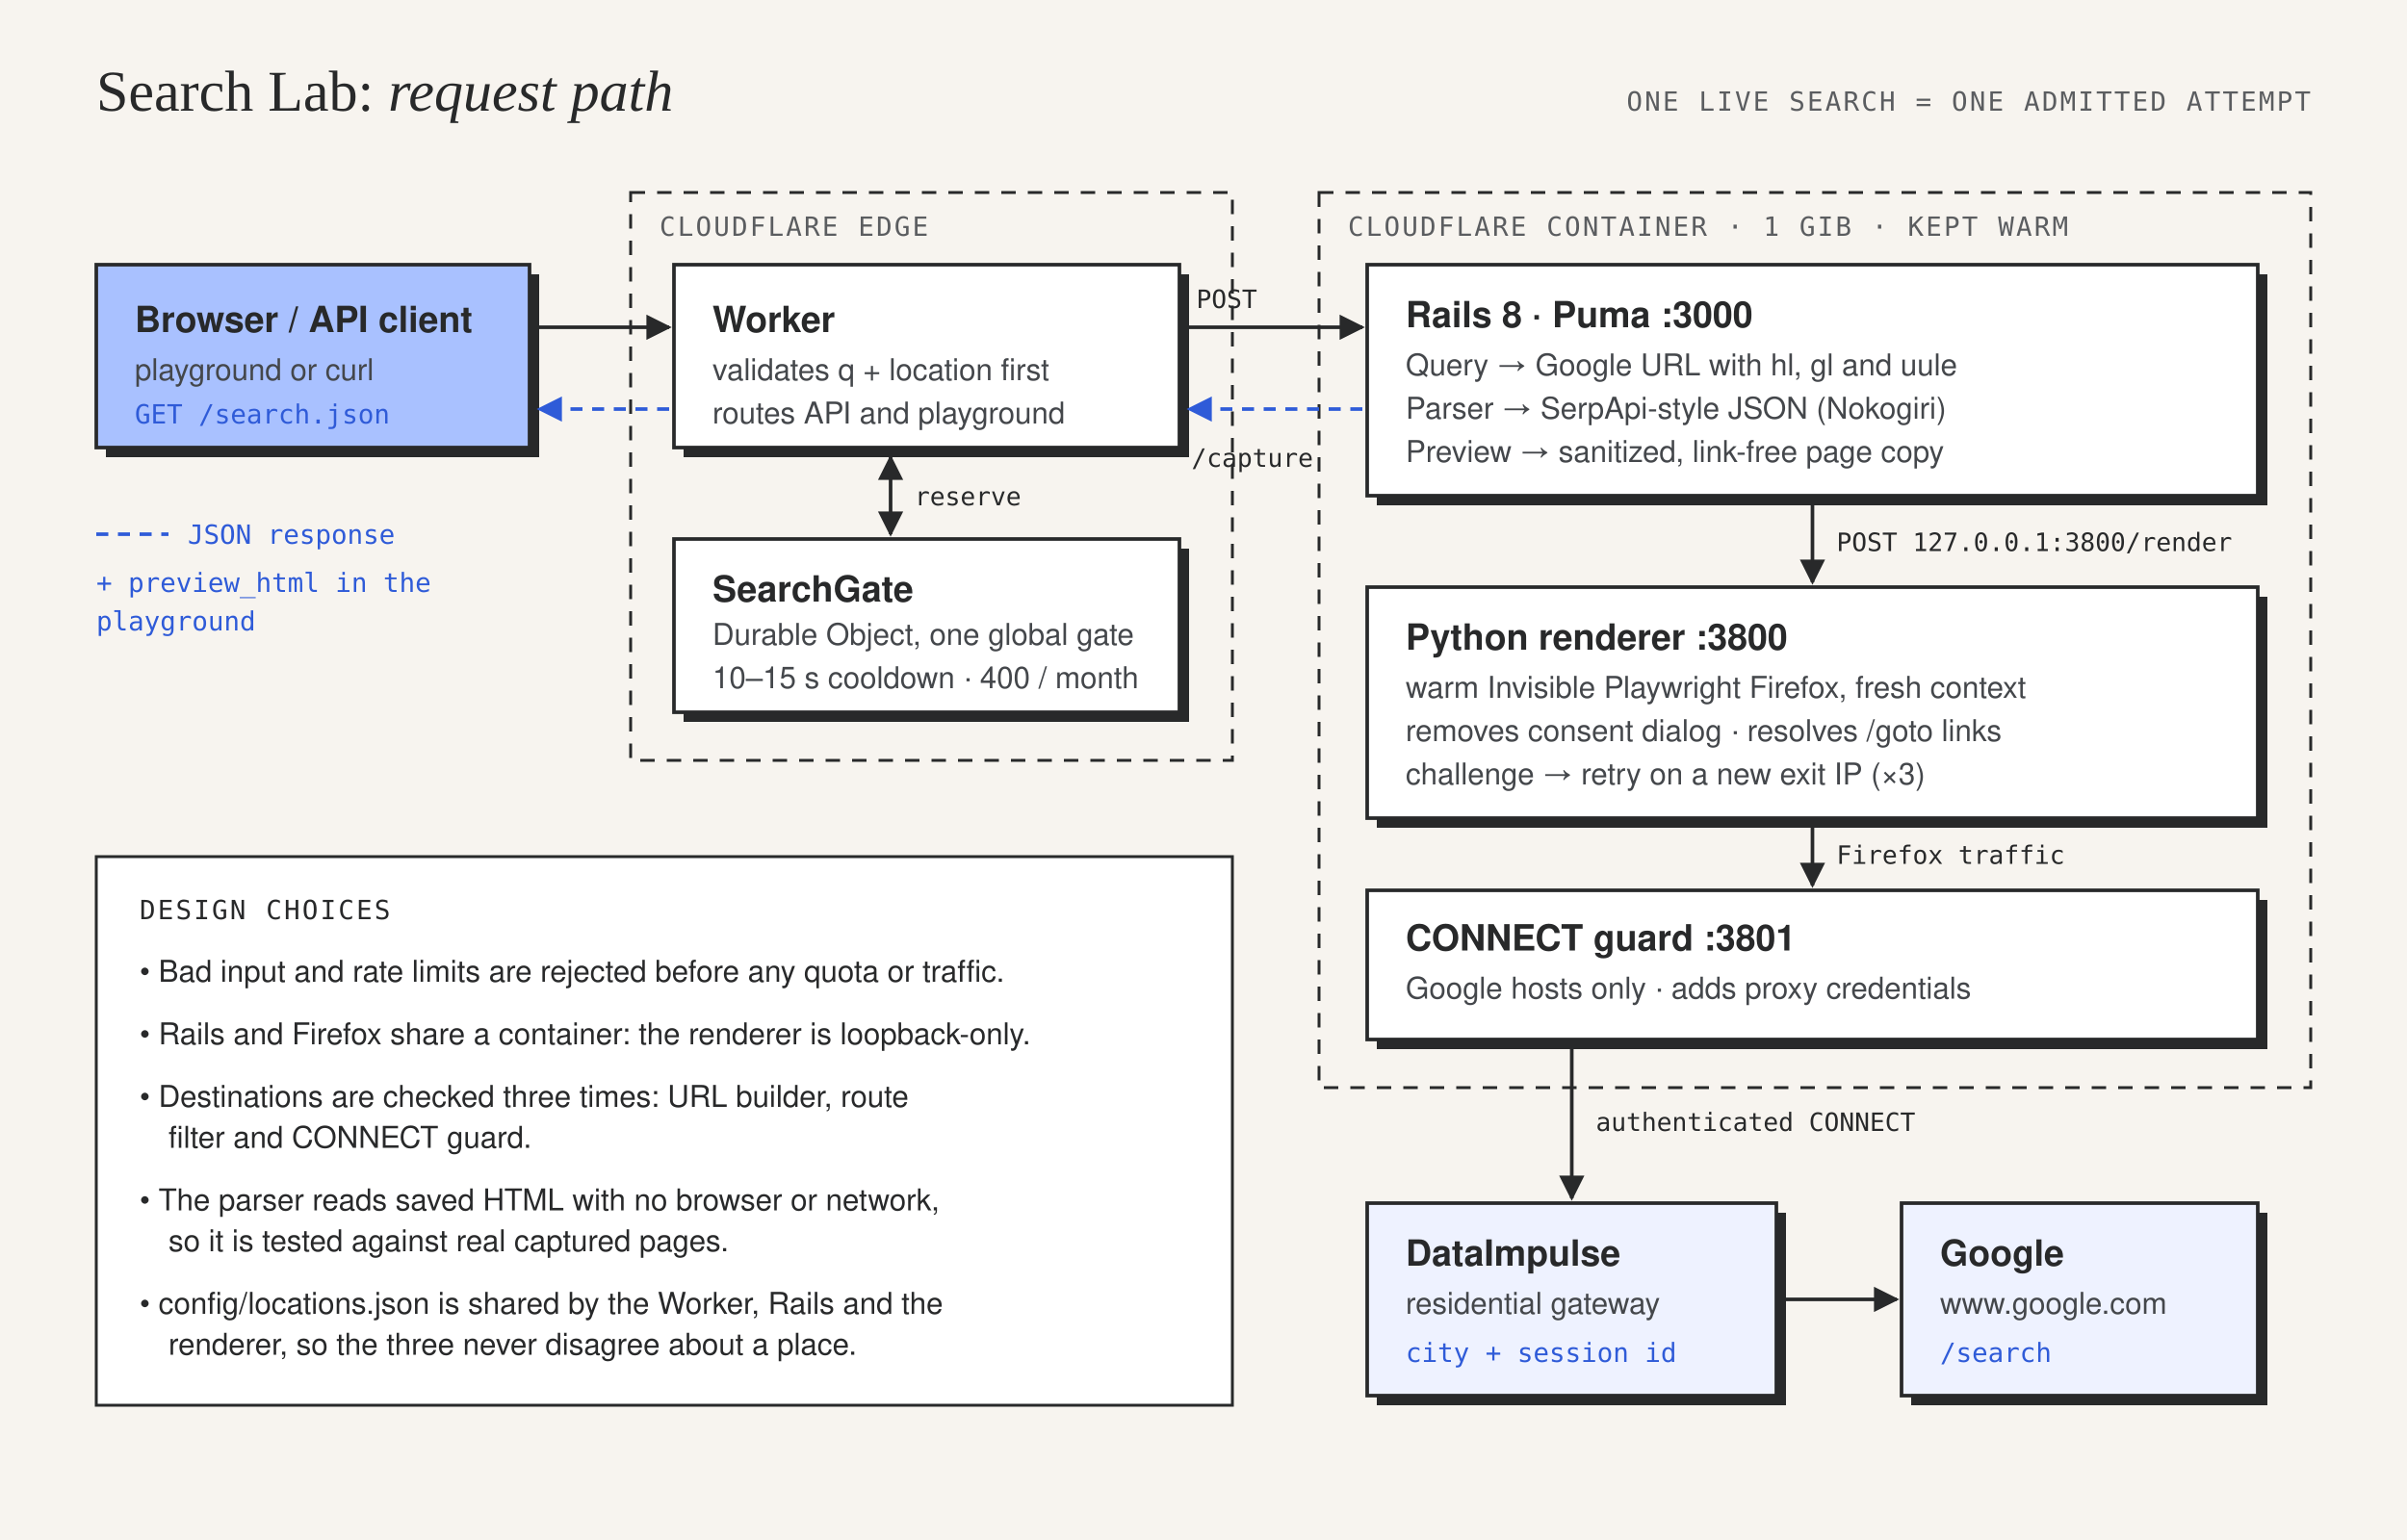
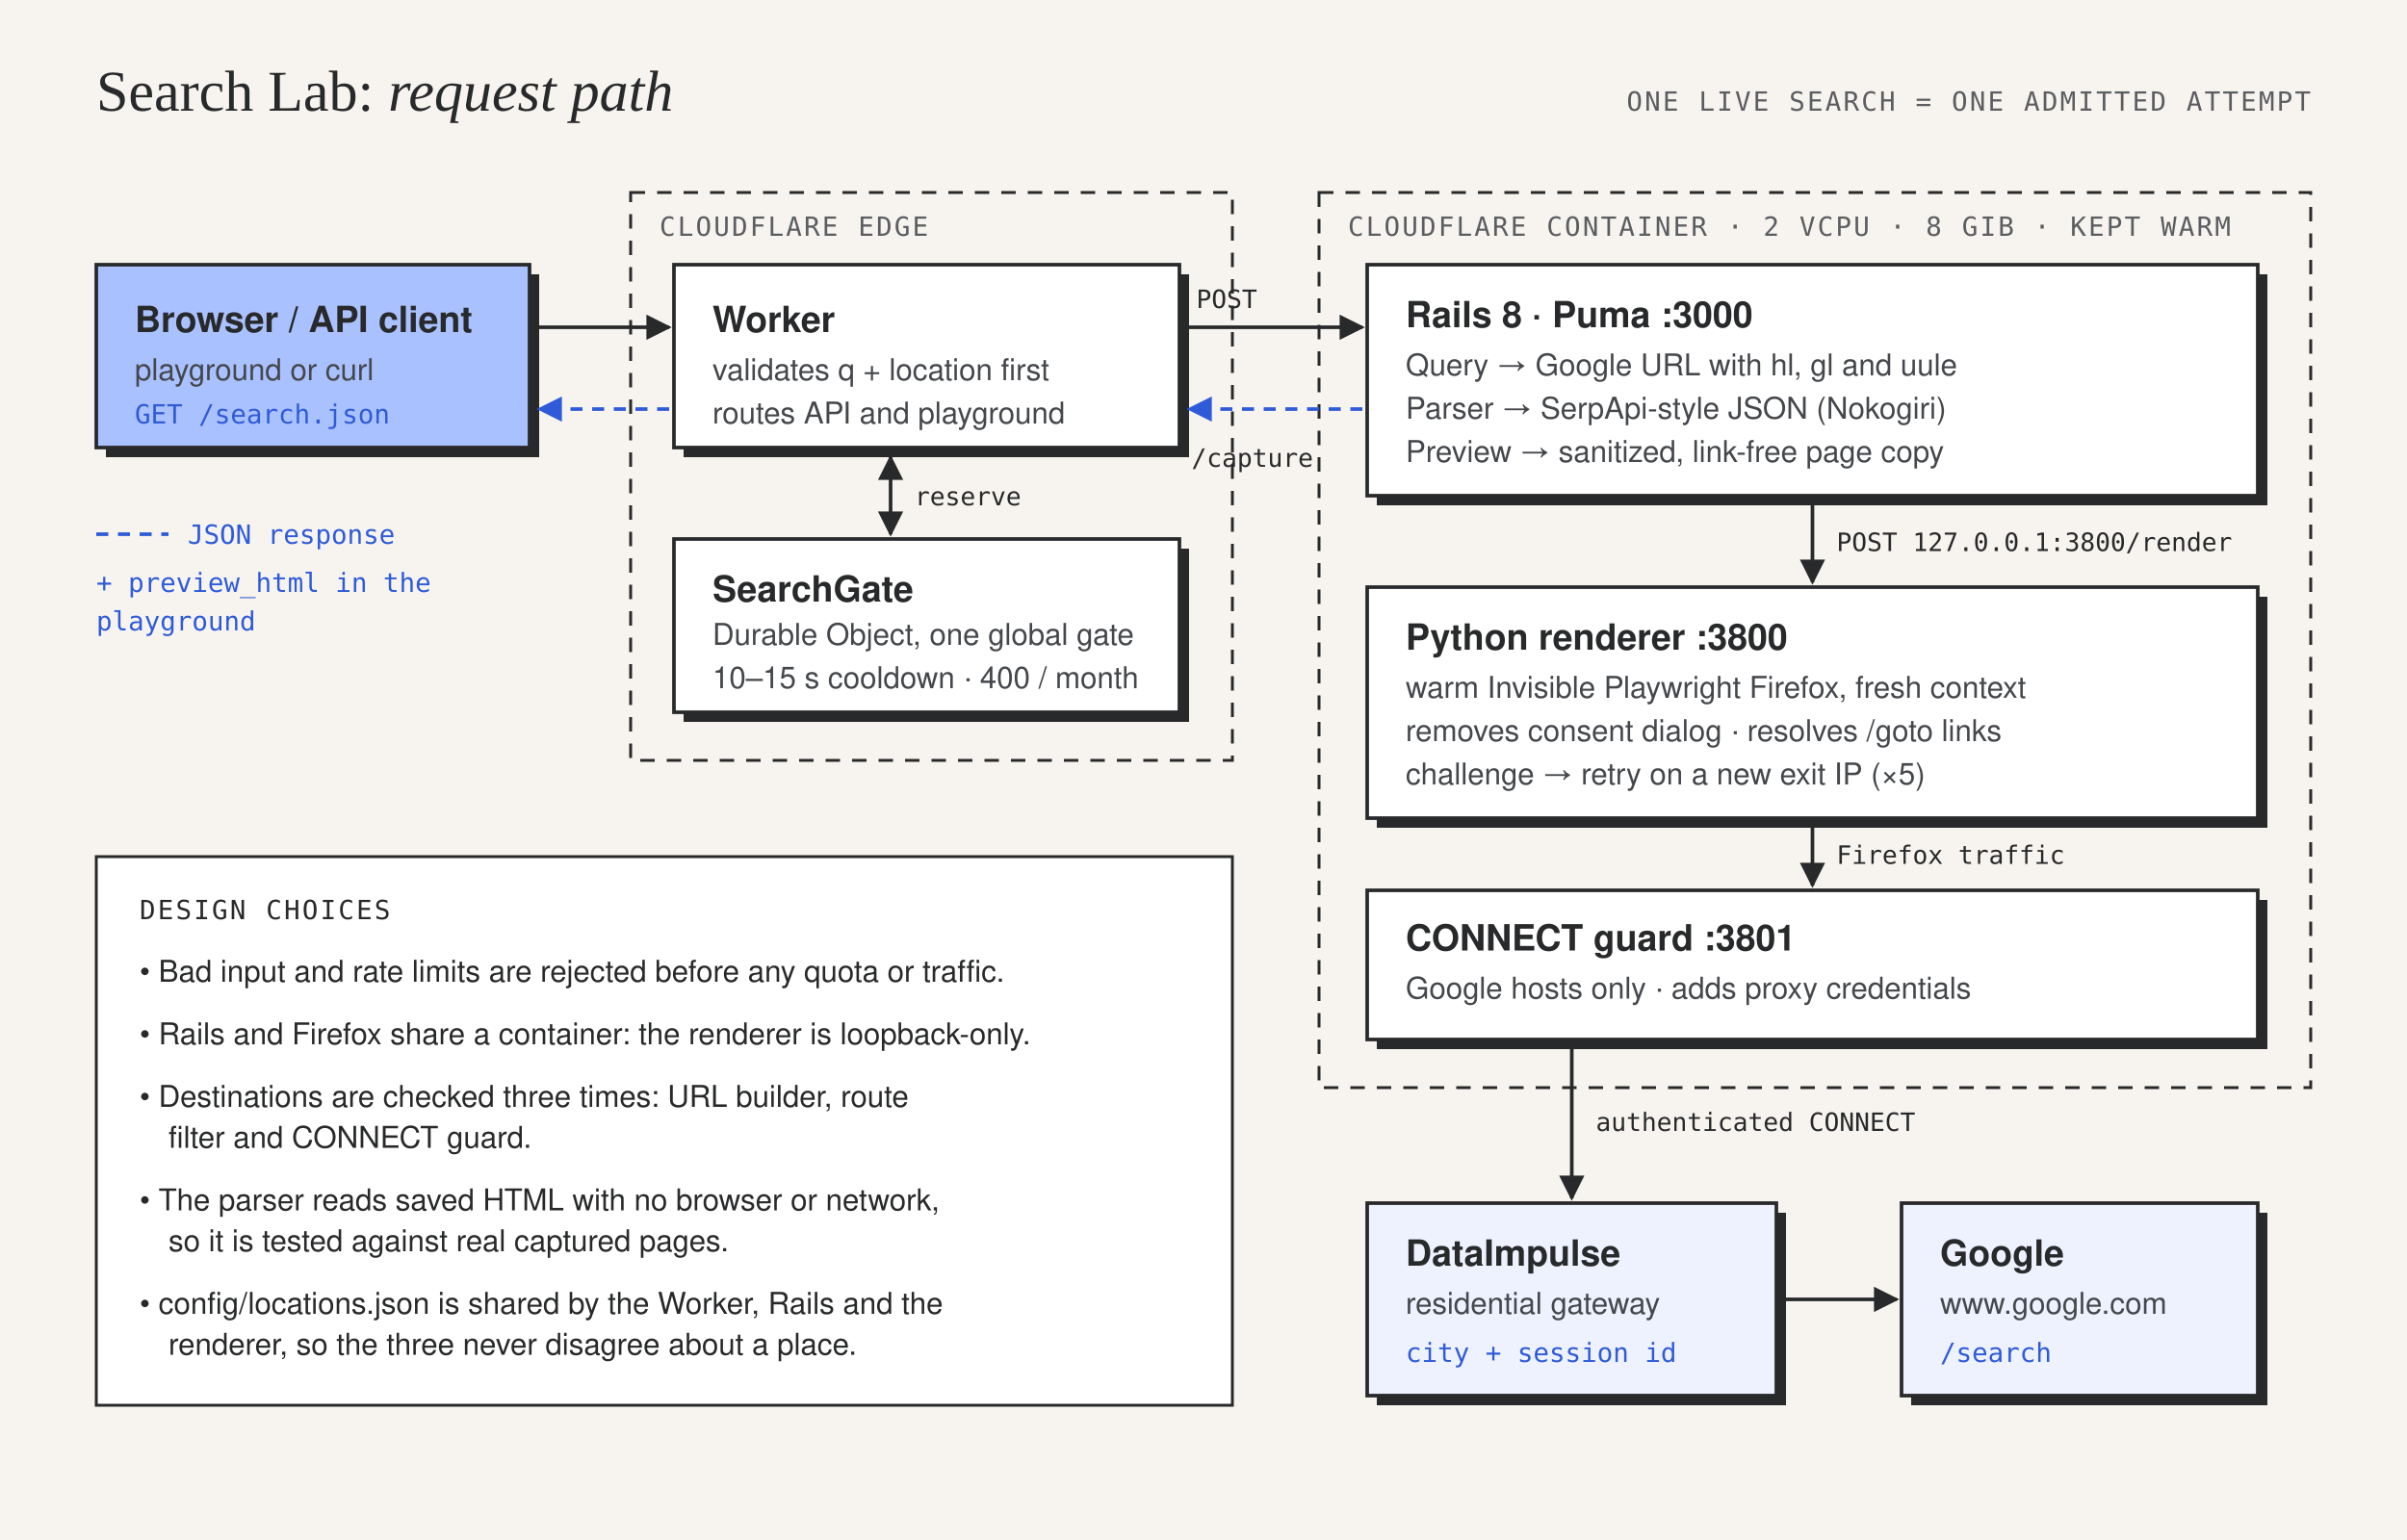
<svg xmlns="http://www.w3.org/2000/svg" viewBox="0 0 1000 640" width="1000" height="640" font-family="-apple-system, BlinkMacSystemFont, 'Segoe UI', Helvetica, Arial, sans-serif">
  <defs>
    <marker id="arrow" viewBox="0 0 10 10" refX="9" refY="5" markerWidth="7" markerHeight="7" orient="auto-start-reverse">
      <path d="M0 0 L10 5 L0 10 z" fill="#28292a" />
    </marker>
    <marker id="arrow-blue" viewBox="0 0 10 10" refX="9" refY="5" markerWidth="7" markerHeight="7" orient="auto-start-reverse">
      <path d="M0 0 L10 5 L0 10 z" fill="#2f5bd8" />
    </marker>
    <style>
      .box { fill: #ffffff; stroke: #28292a; stroke-width: 1.5; }
      .shadow { fill: #28292a; }
      .group { fill: none; stroke: #28292a; stroke-width: 1.2; stroke-dasharray: 6 5; }
      .group-label { font-family: 'IBM Plex Mono', SFMono-Regular, Menlo, Consolas, monospace; font-size: 11px; letter-spacing: 0.08em; fill: #5b5d60; }
      .name { font-size: 15px; font-weight: 600; fill: #28292a; }
      .detail { font-size: 12.5px; fill: #44474b; }
      .mono { font-family: 'IBM Plex Mono', SFMono-Regular, Menlo, Consolas, monospace; font-size: 11px; fill: #2f5bd8; }
      .edge { font-family: 'IBM Plex Mono', SFMono-Regular, Menlo, Consolas, monospace; font-size: 10.5px; fill: #28292a; }
      .line { stroke: #28292a; stroke-width: 1.5; fill: none; }
      .line-blue { stroke: #2f5bd8; stroke-width: 1.5; fill: none; stroke-dasharray: 5 4; }
      .accent { fill: #a9c1ff; stroke: #28292a; stroke-width: 1.5; }
      .external { fill: #eef2ff; stroke: #28292a; stroke-width: 1.5; }
      .title { font-family: Georgia, 'Times New Roman', serif; font-size: 24px; fill: #28292a; }
      .note-head { font-family: 'IBM Plex Mono', SFMono-Regular, Menlo, Consolas, monospace; font-size: 11px; letter-spacing: 0.08em; fill: #28292a; }
      .note { font-size: 12.5px; fill: #28292a; }
    </style>
  </defs>
  <rect width="1000" height="640" fill="#f7f4ef" />
  <text x="40" y="46" class="title">Search Lab: <tspan font-style="italic">request path</tspan>
  </text>
  <text x="960" y="46" text-anchor="end" class="group-label">ONE LIVE SEARCH = ONE ADMITTED ATTEMPT</text>
  <rect x="44" y="114" width="180" height="76" class="shadow" />
  <rect x="40" y="110" width="180" height="76" class="accent" />
  <text x="56" y="138" class="name">Browser / API client</text>
  <text x="56" y="158" class="detail">playground or curl</text>
  <text x="56" y="176" class="mono">GET /search.json</text>
  <rect x="262" y="80" width="250" height="236" class="group" />
  <text x="274" y="98" class="group-label">CLOUDFLARE EDGE</text>
  <rect x="284" y="114" width="210" height="76" class="shadow" />
  <rect x="280" y="110" width="210" height="76" class="box" />
  <text x="296" y="138" class="name">Worker</text>
  <text x="296" y="158" class="detail">validates q + location first</text>
  <text x="296" y="176" class="detail">routes API and playground</text>
  <rect x="284" y="228" width="210" height="72" class="shadow" />
  <rect x="280" y="224" width="210" height="72" class="box" />
  <text x="296" y="250" class="name">SearchGate</text>
  <text x="296" y="268" class="detail">Durable Object, one global gate</text>
  <text x="296" y="286" class="detail">10–15 s cooldown · 400 / month</text>
  <line x1="370" y1="190" x2="370" y2="222" class="line" marker-end="url(#arrow)" marker-start="url(#arrow)" />
  <text x="380" y="210" class="edge">reserve</text>
  <line x1="222" y1="136" x2="278" y2="136" class="line" marker-end="url(#arrow)" />
  <line x1="278" y1="170" x2="224" y2="170" class="line-blue" marker-end="url(#arrow-blue)" />
  <rect x="548" y="80" width="412" height="372" class="group" />
-   <text x="560" y="98" class="group-label">CLOUDFLARE CONTAINER · 1 GIB · KEPT WARM</text>
+   <text x="560" y="98" class="group-label">CLOUDFLARE CONTAINER · 2 VCPU · 8 GIB · KEPT WARM</text>
  <rect x="572" y="114" width="370" height="96" class="shadow" />
  <rect x="568" y="110" width="370" height="96" class="box" />
  <text x="584" y="136" class="name">Rails 8 · Puma :3000</text>
  <text x="584" y="156" class="detail">Query → Google URL with hl, gl and uule</text>
  <text x="584" y="174" class="detail">Parser → SerpApi-style JSON (Nokogiri)</text>
  <text x="584" y="192" class="detail">Preview → sanitized, link-free page copy</text>
  <rect x="572" y="248" width="370" height="96" class="shadow" />
  <rect x="568" y="244" width="370" height="96" class="box" />
  <text x="584" y="270" class="name">Python renderer :3800</text>
  <text x="584" y="290" class="detail">warm Invisible Playwright Firefox, fresh context</text>
  <text x="584" y="308" class="detail">removes consent dialog · resolves /goto links</text>
-   <text x="584" y="326" class="detail">challenge → retry on a new exit IP (×3)</text>
+   <text x="584" y="326" class="detail">challenge → retry on a new exit IP (×5)</text>
  <rect x="572" y="374" width="370" height="62" class="shadow" />
  <rect x="568" y="370" width="370" height="62" class="box" />
  <text x="584" y="395" class="name">CONNECT guard :3801</text>
  <text x="584" y="415" class="detail">Google hosts only · adds proxy credentials</text>
  <line x1="492" y1="136" x2="566" y2="136" class="line" marker-end="url(#arrow)" />
  <line x1="566" y1="170" x2="494" y2="170" class="line-blue" marker-end="url(#arrow-blue)" />
  <text x="497" y="128" class="edge">POST</text>
  <text x="495" y="194" class="edge" font-size="9.5">/capture</text>
  <line x1="753" y1="206" x2="753" y2="242" class="line" marker-end="url(#arrow)" />
  <text x="763" y="229" class="edge">POST 127.0.0.1:3800/render</text>
  <line x1="753" y1="340" x2="753" y2="368" class="line" marker-end="url(#arrow)" />
  <text x="763" y="359" class="edge">Firefox traffic</text>
  <rect x="572" y="504" width="170" height="80" class="shadow" />
  <rect x="568" y="500" width="170" height="80" class="external" />
  <text x="584" y="526" class="name">DataImpulse</text>
  <text x="584" y="546" class="detail">residential gateway</text>
  <text x="584" y="566" class="mono">city + session id</text>
  <rect x="794" y="504" width="148" height="80" class="shadow" />
  <rect x="790" y="500" width="148" height="80" class="external" />
  <text x="806" y="526" class="name">Google</text>
  <text x="806" y="546" class="detail">www.google.com</text>
  <text x="806" y="566" class="mono">/search</text>
  <line x1="653" y1="432" x2="653" y2="498" class="line" marker-end="url(#arrow)" />
  <text x="663" y="470" class="edge">authenticated CONNECT</text>
  <line x1="740" y1="540" x2="788" y2="540" class="line" marker-end="url(#arrow)" />
  <line x1="40" y1="222" x2="70" y2="222" class="line-blue" />
  <text x="78" y="226" class="mono">JSON response</text>
  <text x="40" y="246" class="mono">+ preview_html in the</text>
  <text x="40" y="262" class="mono">playground</text>
  <rect x="40" y="356" width="472" height="228" fill="#ffffff" stroke="#28292a" stroke-width="1.2" />
  <text x="58" y="382" class="note-head">DESIGN CHOICES</text>
  <text x="58" y="408" class="note">• Bad input and rate limits are rejected before any quota or traffic.</text>
  <text x="58" y="434" class="note">• Rails and Firefox share a container: the renderer is loopback-only.</text>
  <text x="58" y="460" class="note">• Destinations are checked three times: URL builder, route</text>
  <text x="70" y="477" class="note">filter and CONNECT guard.</text>
  <text x="58" y="503" class="note">• The parser reads saved HTML with no browser or network,</text>
  <text x="70" y="520" class="note">so it is tested against real captured pages.</text>
  <text x="58" y="546" class="note">• config/locations.json is shared by the Worker, Rails and the</text>
  <text x="70" y="563" class="note">renderer, so the three never disagree about a place.</text>
</svg>
